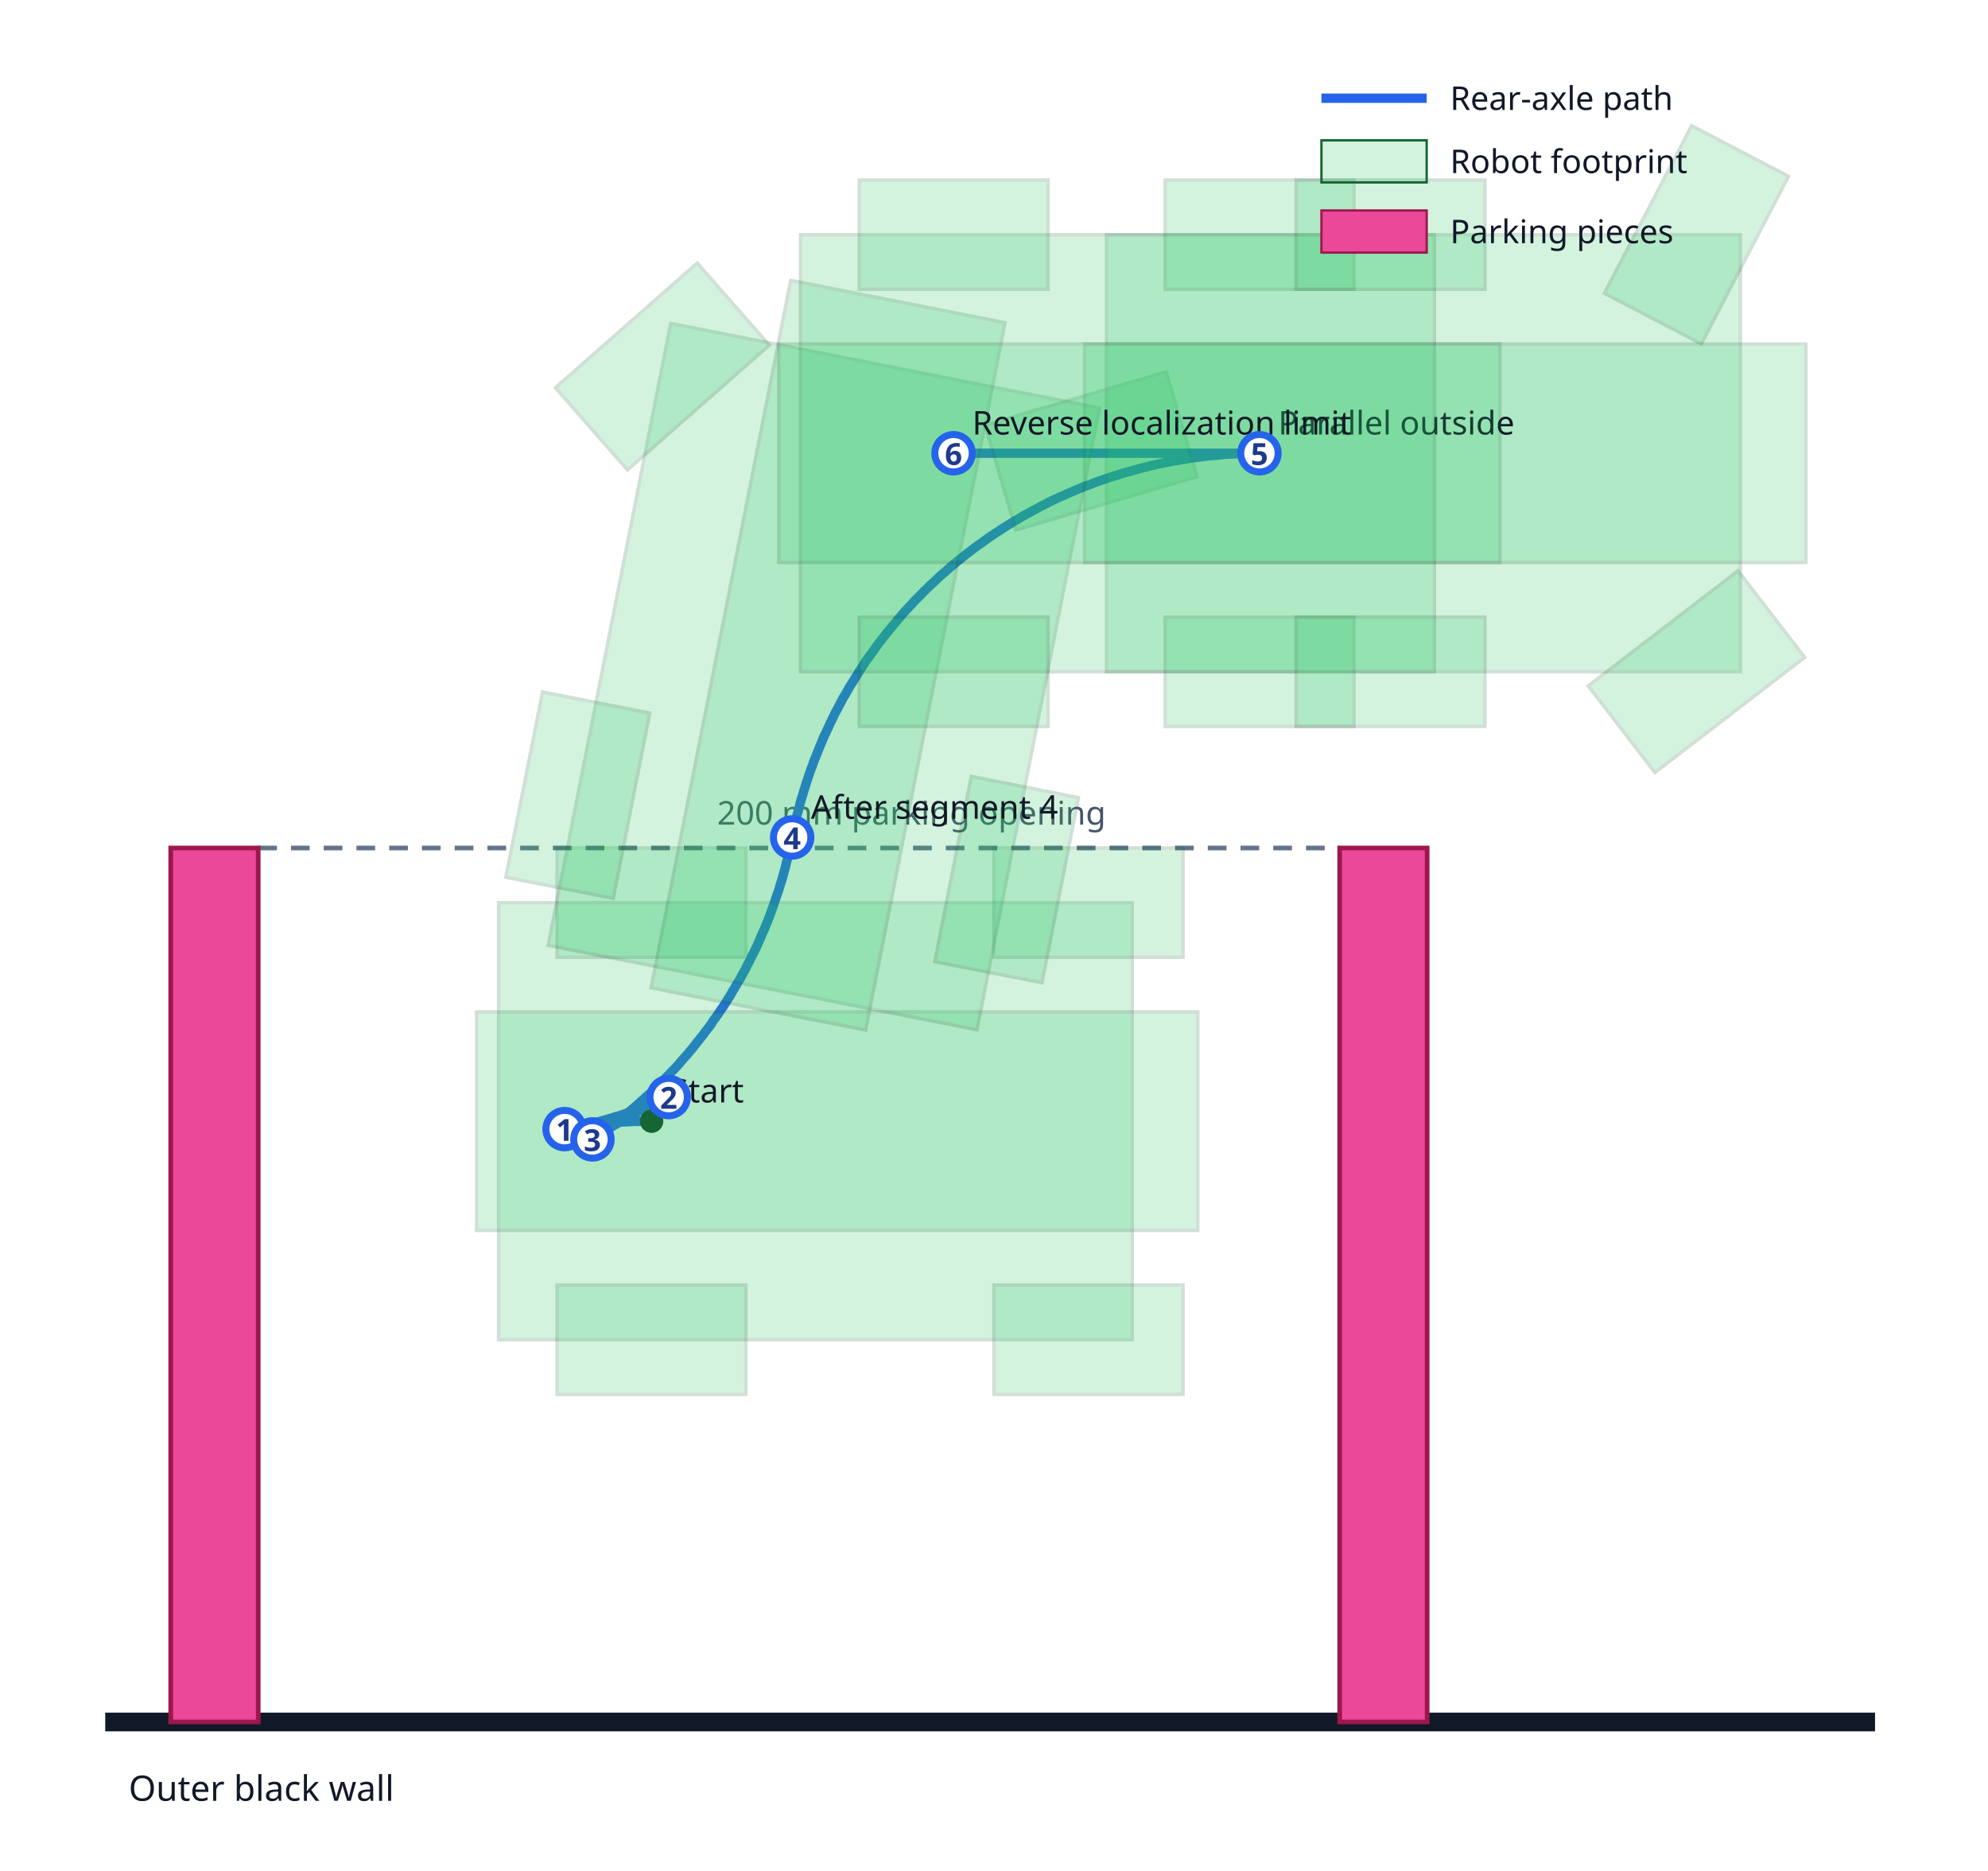
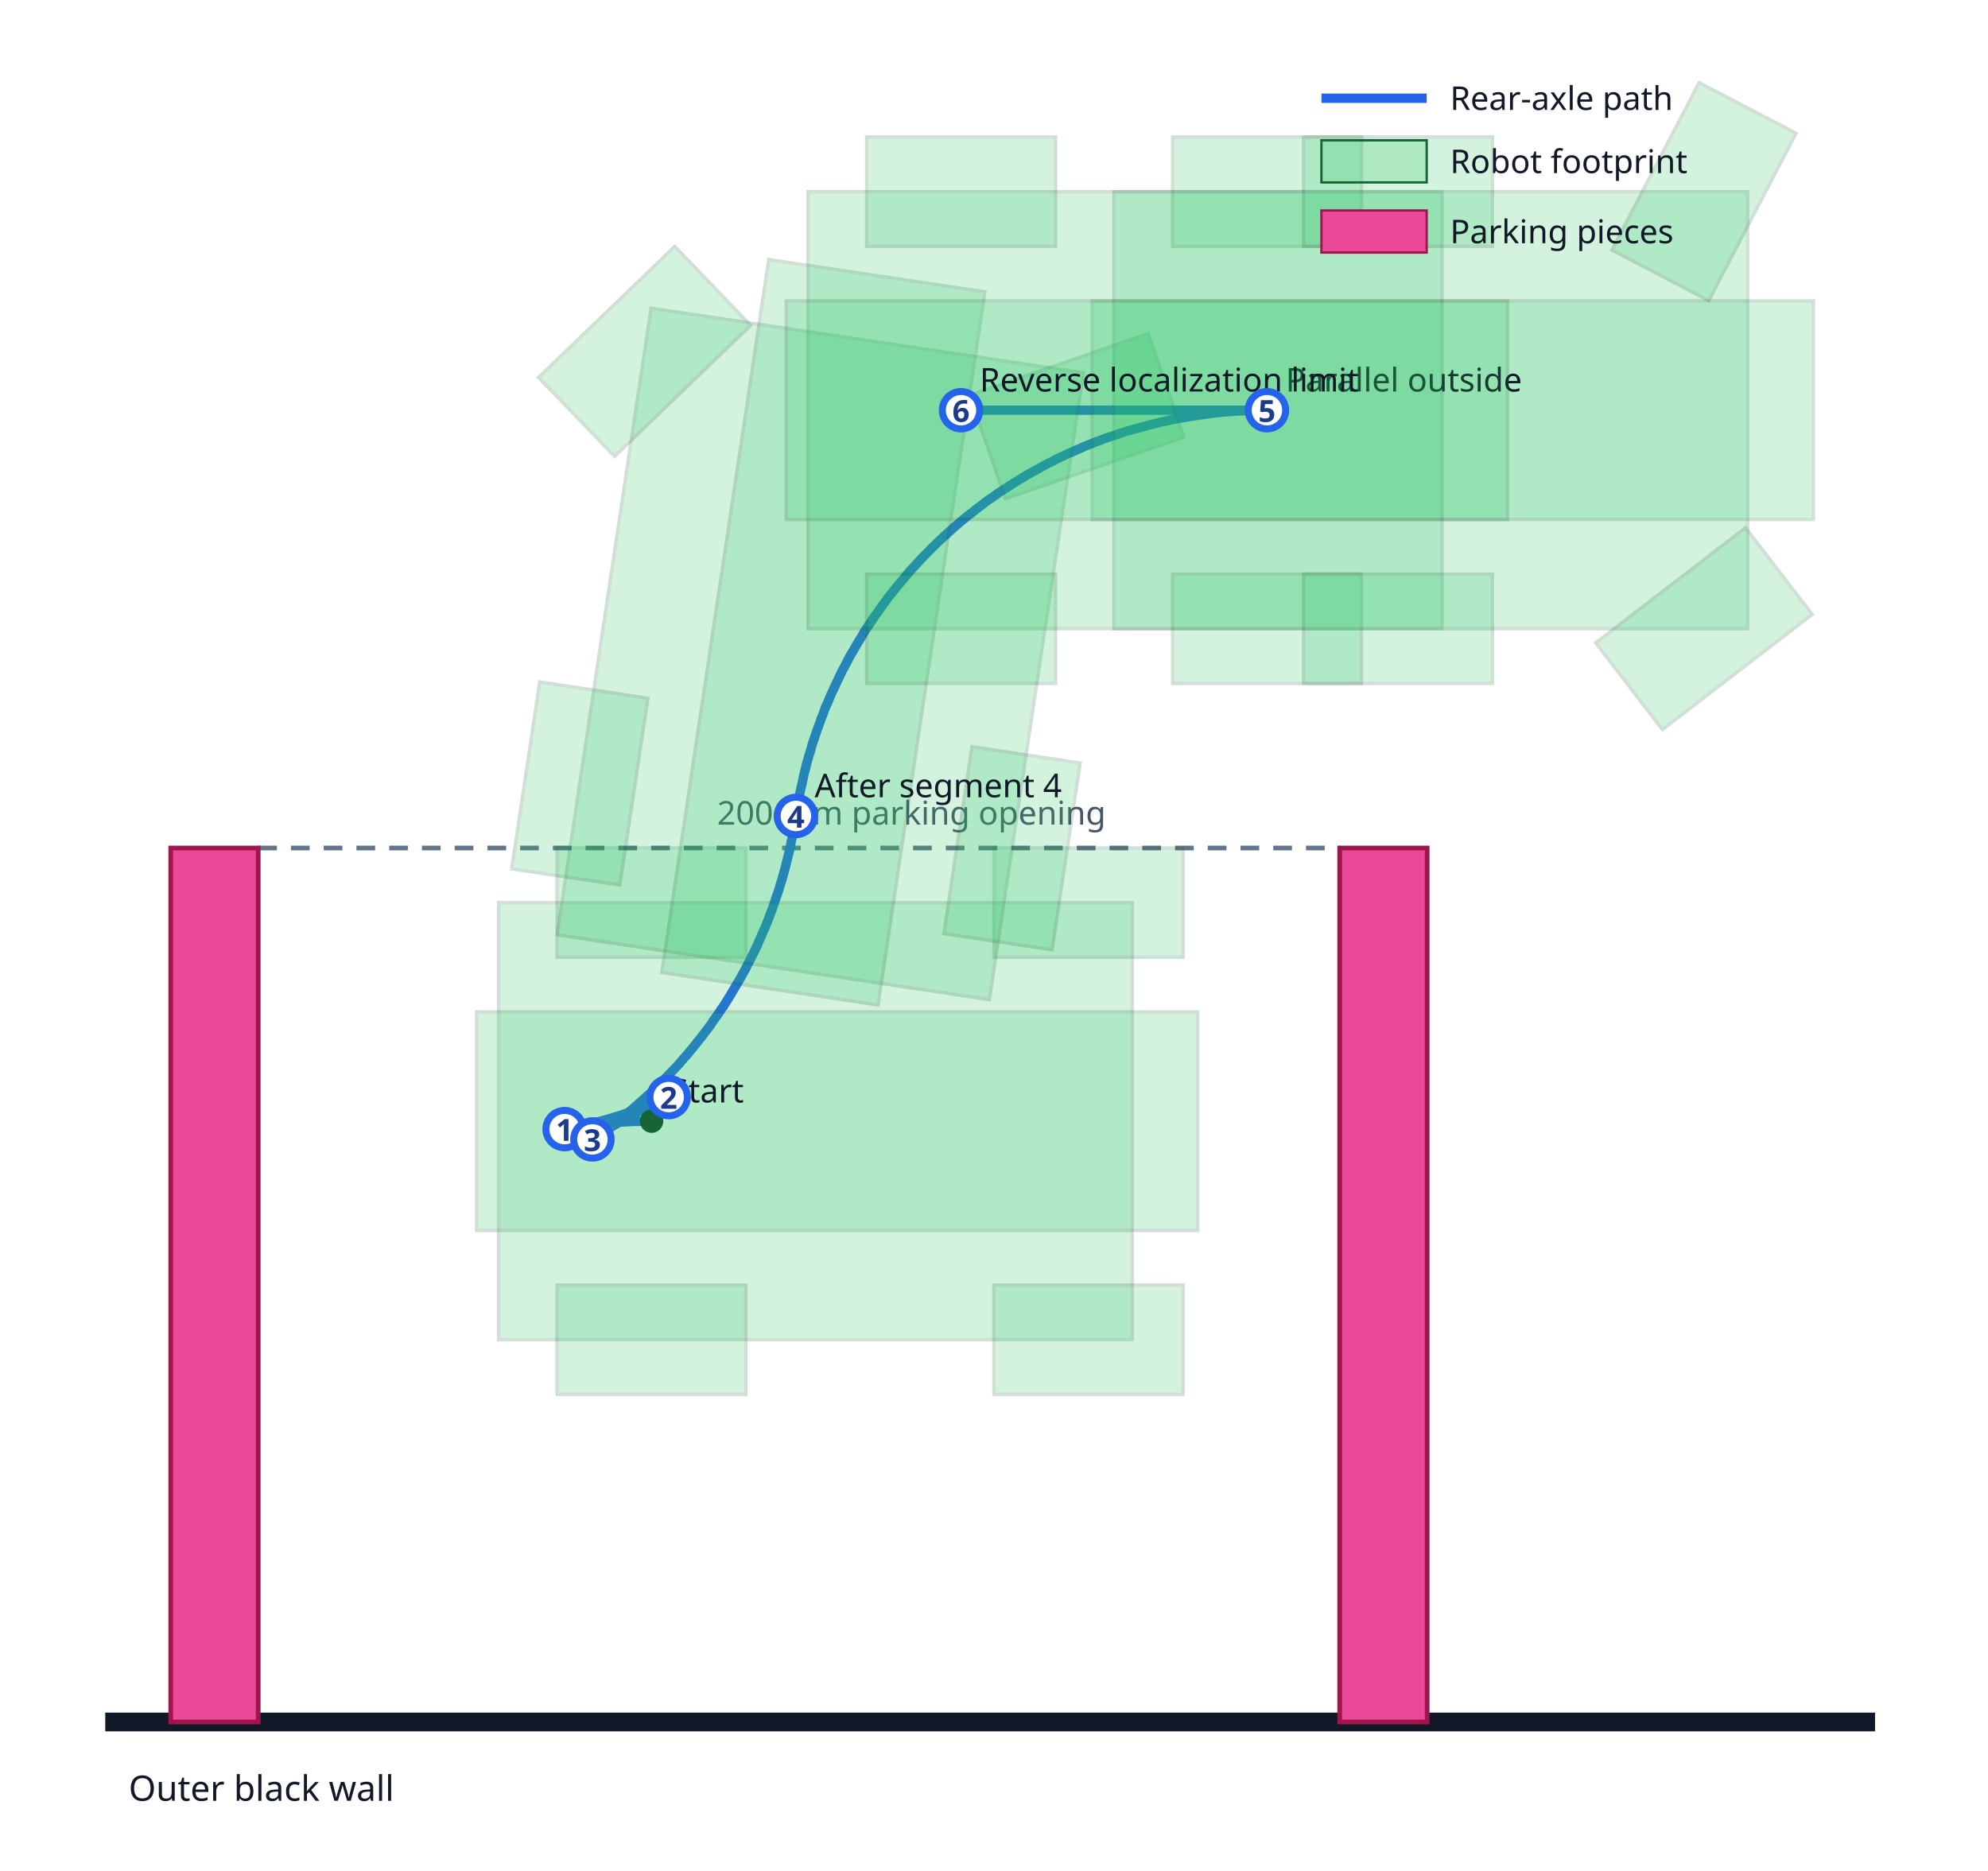
<svg xmlns="http://www.w3.org/2000/svg" viewBox="0 0 850 800" role="img" aria-labelledby="title desc">
  <rect width="850" height="800" fill="#ffffff" />
  <line x1="45.0" y1="736.3" x2="801.7" y2="736.3" stroke="#111827" stroke-width="8" />
  <line x1="110.4" y1="362.6" x2="572.8" y2="362.6" stroke="#64748b" stroke-width="2" stroke-dasharray="8 6" />
  <polygon points="73.0,736.3 110.4,736.3 110.4,362.6 73.0,362.6" fill="#ec4899" stroke="#9d174d" stroke-width="2" />
  <polygon points="572.8,736.3 610.2,736.3 610.2,362.6 572.8,362.6" fill="#ec4899" stroke="#9d174d" stroke-width="2" />
  <text x="55" y="770" font-family="sans-serif" font-size="15" fill="#111827">Outer black wall</text>
  <text x="306.6" y="352.6" font-family="sans-serif" font-size="14" fill="#475569">200 mm parking opening</text>
-   <polyline points="278.6,479.4 276.7,479.4 274.8,479.4 272.9,479.5 271.1,479.5 269.2,479.6 267.3,479.7 265.5,479.8 263.6,480.0 261.8,480.1 259.9,480.3 258.0,480.4 256.2,480.6 254.3,480.9 252.5,481.1 250.6,481.3 248.8,481.6 246.9,481.9 245.1,482.2 243.2,482.5 241.4,482.8 243.2,482.5 245.1,482.1 246.9,481.7 248.7,481.3 250.5,480.9 252.4,480.5 254.2,480.0 256.0,479.6 257.8,479.1 259.6,478.6 261.4,478.1 263.2,477.5 265.0,477.0 266.7,476.4 268.5,475.8 270.3,475.2 272.0,474.6 273.8,474.0 275.6,473.3 277.3,472.7 279.0,472.0 280.8,471.3 282.5,470.6 284.2,469.9 285.9,469.1 284.2,469.9 282.5,470.7 280.8,471.5 279.2,472.3 277.5,473.1 275.8,473.9 274.1,474.8 272.5,475.6 270.8,476.5 269.2,477.4 267.6,478.3 265.9,479.2 264.3,480.2 262.7,481.1 261.1,482.1 259.5,483.1 258.0,484.1 256.4,485.1 254.8,486.1 253.3,487.2 254.8,486.1 256.4,485.0 257.9,484.0 259.4,482.9 260.9,481.8 262.4,480.6 263.9,479.5 265.3,478.3 266.8,477.2 268.2,476.0 269.7,474.8 271.1,473.6 272.5,472.4 273.9,471.1 275.3,469.9 276.7,468.6 278.1,467.4 279.4,466.1 280.8,464.8 282.1,463.5 283.4,462.2 284.7,460.8 286.0,459.5 287.3,458.1 288.6,456.8 289.9,455.4 291.1,454.0 292.3,452.6 293.6,451.2 294.8,449.7 296.0,448.3 297.1,446.9 298.3,445.4 299.5,443.9 300.6,442.5 301.7,441.0 302.9,439.5 304.0,438.0 305.0,436.4 306.1,434.9 307.2,433.4 308.2,431.8 309.3,430.3 310.3,428.7 311.3,427.1 312.3,425.5 313.2,423.9 314.2,422.3 315.1,420.7 316.1,419.1 317.0,417.5 317.9,415.8 318.8,414.2 319.6,412.5 320.5,410.9 321.3,409.2 322.2,407.5 323.0,405.8 323.8,404.2 324.5,402.5 325.3,400.7 326.0,399.0 326.8,397.3 327.5,395.6 328.2,393.9 328.9,392.1 329.5,390.4 330.2,388.6 330.8,386.9 331.4,385.1 332.0,383.3 332.6,381.6 333.2,379.8 333.7,378.0 334.3,376.2 334.8,374.4 335.3,372.6 335.8,370.8 336.2,369.0 336.7,367.2 337.1,365.4 337.6,363.5 338.0,361.7 338.3,359.9 338.7,358.1 339.1,356.2 339.5,354.4 339.9,352.6 340.3,350.8 340.7,348.9 341.2,347.1 341.7,345.3 342.1,343.5 342.6,341.7 343.2,339.9 343.7,338.1 344.3,336.3 344.8,334.6 345.4,332.8 346.0,331.0 346.6,329.3 347.3,327.5 347.9,325.7 348.6,324.0 349.3,322.3 350.0,320.5 350.7,318.8 351.4,317.1 352.1,315.4 352.9,313.7 353.7,312.0 354.5,310.3 355.3,308.6 356.1,306.9 356.9,305.2 357.8,303.6 358.7,301.9 359.5,300.3 360.4,298.6 361.4,297.0 362.3,295.4 363.2,293.8 364.2,292.2 365.2,290.6 366.2,289.0 367.2,287.4 368.2,285.8 369.2,284.3 370.2,282.7 371.3,281.2 372.4,279.7 373.5,278.2 374.6,276.6 375.7,275.1 376.8,273.7 378.0,272.2 379.1,270.7 380.3,269.3 381.5,267.8 382.7,266.4 383.9,264.9 385.1,263.5 386.3,262.1 387.6,260.7 388.8,259.4 390.1,258.0 391.4,256.6 392.7,255.3 394.0,254.0 395.3,252.6 396.7,251.3 398.0,250.0 399.4,248.8 400.7,247.5 402.1,246.2 403.5,245.0 404.9,243.8 406.3,242.5 407.8,241.3 409.2,240.1 410.6,239.0 412.1,237.8 413.6,236.6 415.1,235.5 416.5,234.4 418.0,233.3 419.6,232.2 421.1,231.1 422.6,230.0 424.2,228.9 425.7,227.9 427.3,226.9 428.8,225.9 430.4,224.9 432.0,223.9 433.6,222.9 435.2,222.0 436.8,221.0 438.4,220.1 440.1,219.2 441.7,218.3 443.4,217.4 445.0,216.5 446.7,215.7 448.3,214.8 450.0,214.0 451.7,213.2 453.4,212.4 455.1,211.7 456.8,210.9 458.5,210.2 460.3,209.4 462.0,208.7 463.7,208.0 465.5,207.4 467.2,206.7 469.0,206.0 470.7,205.4 472.5,204.8 474.3,204.2 476.0,203.6 477.8,203.1 479.6,202.5 481.4,202.0 483.2,201.5 485.0,201.0 486.8,200.5 488.6,200.0 490.4,199.6 492.2,199.1 494.0,198.7 495.9,198.3 497.7,197.9 499.5,197.6 501.4,197.2 503.2,196.9 505.0,196.6 506.9,196.3 508.7,196.0 510.6,195.7 512.4,195.5 514.3,195.2 516.2,195.0 518.0,194.8 519.9,194.7 521.7,194.5 523.6,194.3 525.5,194.2 527.3,194.1 529.2,194.0 531.1,193.9 532.9,193.9 534.8,193.8 536.7,193.8 538.5,193.8 536.7,193.8 534.8,193.8 532.9,193.8 531.1,193.8 529.2,193.8 527.3,193.8 525.4,193.8 523.6,193.8 521.7,193.8 519.8,193.8 518.0,193.8 516.1,193.8 514.2,193.8 512.4,193.8 510.5,193.8 508.6,193.8 506.8,193.8 504.9,193.8 503.0,193.8 501.2,193.8 499.3,193.8 497.4,193.8 495.6,193.8 493.7,193.8 491.8,193.8 489.9,193.8 488.1,193.8 486.2,193.8 484.3,193.8 482.5,193.8 480.6,193.8 478.7,193.8 476.9,193.8 475.0,193.8 473.1,193.8 471.3,193.8 469.4,193.8 467.5,193.8 465.7,193.8 463.8,193.8 461.9,193.8 460.1,193.8 458.2,193.8 456.3,193.8 454.4,193.8 452.6,193.8 450.7,193.8 448.8,193.8 447.0,193.8 445.1,193.8 443.2,193.8 441.4,193.8 439.5,193.8 437.6,193.8 435.8,193.8 433.9,193.8 432.0,193.8 430.2,193.8 428.3,193.8 426.4,193.8 424.6,193.8 422.7,193.8 420.8,193.8 418.9,193.8 417.1,193.8 415.2,193.8 413.3,193.8 411.5,193.8 409.6,193.8 407.7,193.8" fill="none" stroke="#2563eb" stroke-width="4" />
+   <polyline points="278.6,479.4 276.7,479.4 274.8,479.4 272.9,479.5 271.1,479.5 269.2,479.6 267.3,479.7 265.5,479.8 263.6,480.0 261.8,480.1 259.9,480.3 258.0,480.4 256.2,480.6 254.3,480.9 252.5,481.1 250.6,481.3 248.8,481.6 246.9,481.9 245.1,482.2 243.2,482.5 241.4,482.8 243.2,482.5 245.1,482.1 246.9,481.7 248.7,481.3 250.5,480.9 252.4,480.5 254.2,480.0 256.0,479.6 257.8,479.1 259.6,478.6 261.4,478.1 263.2,477.5 265.0,477.0 266.7,476.4 268.5,475.8 270.3,475.2 272.0,474.6 273.8,474.0 275.6,473.3 277.3,472.7 279.0,472.0 280.8,471.3 282.5,470.6 284.2,469.9 285.9,469.1 284.2,469.9 282.5,470.7 280.8,471.5 279.2,472.3 277.5,473.1 275.8,473.9 274.1,474.8 272.5,475.6 270.8,476.5 269.2,477.4 267.6,478.3 265.9,479.2 264.3,480.2 262.7,481.1 261.1,482.1 259.5,483.1 258.0,484.1 256.4,485.1 254.8,486.1 253.3,487.2 254.8,486.1 256.4,485.0 257.9,484.0 259.4,482.9 260.9,481.8 262.4,480.6 263.9,479.5 265.3,478.3 266.8,477.2 268.2,476.0 269.7,474.8 271.1,473.6 272.5,472.4 273.9,471.1 275.3,469.9 276.7,468.6 278.1,467.4 279.4,466.1 280.8,464.8 282.1,463.5 283.4,462.2 284.7,460.8 286.0,459.5 287.3,458.1 288.6,456.8 289.9,455.4 291.1,454.0 292.3,452.6 293.6,451.2 294.8,449.7 296.0,448.3 297.1,446.9 298.3,445.4 299.5,443.9 300.6,442.5 301.7,441.0 302.9,439.5 304.0,438.0 305.0,436.4 306.1,434.9 307.2,433.4 308.2,431.8 309.3,430.3 310.3,428.7 311.3,427.1 312.3,425.5 313.2,423.9 314.2,422.3 315.1,420.7 316.1,419.1 317.0,417.5 317.9,415.8 318.8,414.2 319.6,412.5 320.5,410.9 321.3,409.2 322.2,407.5 323.0,405.8 323.8,404.2 324.5,402.5 325.3,400.7 326.0,399.0 326.8,397.3 327.5,395.6 328.2,393.9 328.9,392.1 329.5,390.4 330.2,388.6 330.8,386.9 331.4,385.1 332.0,383.3 332.6,381.6 333.2,379.8 333.7,378.0 334.3,376.2 334.8,374.4 335.3,372.6 335.8,370.8 336.2,369.0 336.7,367.2 337.1,365.4 337.6,363.5 338.0,361.7 338.3,359.9 338.7,358.1 339.1,356.2 339.4,354.4 339.7,352.5 340.0,350.7 340.3,348.9 340.6,347.0 340.9,345.2 341.2,343.3 341.6,341.5 341.9,339.7 342.3,337.8 342.7,336.0 343.1,334.2 343.5,332.3 343.9,330.5 344.4,328.7 344.8,326.9 345.3,325.1 345.8,323.3 346.4,321.5 346.9,319.7 347.4,317.9 348.0,316.2 348.6,314.4 349.2,312.6 349.8,310.9 350.5,309.1 351.1,307.3 351.8,305.6 352.4,303.9 353.1,302.1 353.9,300.4 354.6,298.7 355.3,297.0 356.1,295.3 356.9,293.6 357.7,291.9 358.5,290.2 359.3,288.5 360.1,286.8 361.0,285.2 361.9,283.5 362.7,281.9 363.6,280.2 364.6,278.6 365.5,277.0 366.4,275.4 367.4,273.8 368.4,272.2 369.3,270.6 370.3,269.0 371.4,267.4 372.4,265.9 373.4,264.3 374.5,262.8 375.6,261.3 376.7,259.7 377.8,258.2 378.9,256.7 380.0,255.2 381.1,253.8 382.3,252.3 383.5,250.8 384.7,249.4 385.9,248.0 387.1,246.5 388.3,245.1 389.5,243.7 390.8,242.3 392.0,241.0 393.3,239.6 394.6,238.2 395.9,236.9 397.2,235.6 398.5,234.2 399.9,232.9 401.2,231.6 402.6,230.3 403.9,229.1 405.3,227.8 406.7,226.6 408.1,225.3 409.5,224.1 410.9,222.9 412.4,221.7 413.8,220.5 415.3,219.4 416.8,218.2 418.2,217.1 419.7,216.0 421.2,214.8 422.7,213.7 424.3,212.7 425.8,211.6 427.3,210.5 428.9,209.5 430.5,208.5 432.0,207.5 433.6,206.5 435.2,205.5 436.8,204.5 438.4,203.5 440.0,202.6 441.6,201.7 443.3,200.8 444.9,199.9 446.5,199.0 448.2,198.1 449.9,197.3 451.5,196.4 453.2,195.6 454.9,194.8 456.6,194.0 458.3,193.3 460.0,192.5 461.7,191.8 463.4,191.0 465.2,190.3 466.9,189.6 468.6,188.9 470.4,188.3 472.1,187.6 473.9,187.0 475.7,186.4 477.4,185.8 479.2,185.2 481.0,184.6 482.8,184.1 484.6,183.6 486.4,183.1 488.2,182.6 490.0,182.1 491.8,181.6 493.6,181.2 495.4,180.7 497.2,180.3 499.1,179.9 500.9,179.5 502.7,179.2 504.6,178.8 506.4,178.5 508.2,178.2 510.1,177.9 511.9,177.6 513.8,177.3 515.6,177.1 517.5,176.8 519.3,176.6 521.2,176.4 523.1,176.2 524.9,176.1 526.8,175.9 528.6,175.8 530.5,175.7 532.4,175.6 534.2,175.5 536.1,175.5 538.0,175.4 539.9,175.4 541.7,175.4 539.9,175.4 538.0,175.4 536.1,175.4 534.2,175.4 532.4,175.4 530.5,175.4 528.6,175.4 526.8,175.4 524.9,175.4 523.0,175.4 521.2,175.4 519.3,175.4 517.4,175.4 515.6,175.4 513.7,175.4 511.8,175.4 510.0,175.4 508.1,175.4 506.2,175.4 504.4,175.4 502.5,175.4 500.6,175.4 498.7,175.4 496.9,175.4 495.0,175.4 493.1,175.4 491.3,175.4 489.4,175.4 487.5,175.4 485.7,175.4 483.8,175.4 481.9,175.4 480.1,175.4 478.2,175.4 476.3,175.4 474.5,175.4 472.6,175.4 470.7,175.4 468.9,175.4 467.0,175.4 465.1,175.4 463.2,175.4 461.4,175.4 459.5,175.4 457.6,175.4 455.8,175.4 453.9,175.4 452.0,175.4 450.2,175.4 448.3,175.4 446.4,175.4 444.6,175.4 442.7,175.4 440.8,175.4 439.0,175.4 437.1,175.4 435.2,175.4 433.4,175.4 431.5,175.4 429.6,175.4 427.7,175.4 425.9,175.4 424.0,175.4 422.1,175.4 420.3,175.4 418.4,175.4 416.5,175.4 414.7,175.4 412.8,175.4 410.9,175.4" fill="none" stroke="#2563eb" stroke-width="4" />
  <polygon points="484.1,386.0 484.1,572.8 213.2,572.8 213.2,386.0" fill="#22c55e" stroke="#166534" opacity="0.20" stroke-width="1.5" />
  <polygon points="512.1,432.7 512.1,526.1 203.8,526.1 203.8,432.7" fill="#22c55e" stroke="#166534" opacity="0.20" stroke-width="1.5" />
  <polygon points="318.9,362.6 318.9,409.3 238.2,409.3 238.2,362.6" fill="#22c55e" stroke="#166534" opacity="0.20" stroke-width="1.5" />
  <polygon points="318.9,549.5 318.9,596.2 238.2,596.2 238.2,549.5" fill="#22c55e" stroke="#166534" opacity="0.20" stroke-width="1.5" />
  <polygon points="505.8,362.6 505.8,409.3 425.0,409.3 425.0,362.6" fill="#22c55e" stroke="#166534" opacity="0.20" stroke-width="1.5" />
  <polygon points="505.8,549.5 505.8,596.2 425.0,596.2 425.0,549.5" fill="#22c55e" stroke="#166534" opacity="0.20" stroke-width="1.5" />
  <circle cx="278.6" cy="479.4" r="5" fill="#166534" />
  <text x="286.6" y="471.4" font-family="sans-serif" font-size="14" fill="#111827">Start</text>
-   <polygon points="286.8,138.3 470.1,174.5 417.7,440.3 234.4,404.2" fill="#22c55e" stroke="#166534" opacity="0.20" stroke-width="1.5" />
-   <polygon points="338.1,119.9 429.7,138.0 370.1,440.4 278.4,422.4" fill="#22c55e" stroke="#166534" opacity="0.20" stroke-width="1.5" />
-   <polygon points="232.0,295.9 277.8,304.9 262.2,384.1 216.3,375.1" fill="#22c55e" stroke="#166534" opacity="0.20" stroke-width="1.5" />
-   <polygon points="415.3,332.0 461.1,341.1 445.5,420.2 399.7,411.2" fill="#22c55e" stroke="#166534" opacity="0.20" stroke-width="1.5" />
-   <polygon points="298.1,112.5 328.9,147.6 268.3,200.9 237.5,165.8" fill="#22c55e" stroke="#166534" opacity="0.20" stroke-width="1.5" />
-   <polygon points="498.6,159.0 511.8,203.8 434.4,226.6 421.2,181.8" fill="#22c55e" stroke="#166534" opacity="0.20" stroke-width="1.5" />
-   <circle cx="338.7" cy="358.1" r="5" fill="#166534" />
-   <text x="346.7" y="350.1" font-family="sans-serif" font-size="14" fill="#111827">After segment 4</text>
-   <polygon points="744.1,100.4 744.1,287.2 473.1,287.2 473.1,100.4" fill="#22c55e" stroke="#166534" opacity="0.20" stroke-width="1.5" />
-   <polygon points="772.1,147.1 772.1,240.5 463.8,240.5 463.8,147.1" fill="#22c55e" stroke="#166534" opacity="0.20" stroke-width="1.5" />
-   <polygon points="578.9,77.0 578.9,123.7 498.2,123.7 498.2,77.0" fill="#22c55e" stroke="#166534" opacity="0.20" stroke-width="1.5" />
-   <polygon points="578.9,263.9 578.9,310.6 498.2,310.6 498.2,263.9" fill="#22c55e" stroke="#166534" opacity="0.20" stroke-width="1.5" />
-   <polygon points="723.3,53.8 764.7,75.4 727.4,147.0 686.0,125.4" fill="#22c55e" stroke="#166534" opacity="0.20" stroke-width="1.5" />
-   <polygon points="743.1,244.1 771.6,281.1 707.6,330.3 679.1,293.3" fill="#22c55e" stroke="#166534" opacity="0.20" stroke-width="1.5" />
-   <circle cx="538.5" cy="193.8" r="5" fill="#166534" />
-   <text x="546.5" y="185.8" font-family="sans-serif" font-size="14" fill="#111827">Parallel outside</text>
-   <polygon points="613.3,100.4 613.3,287.2 342.3,287.2 342.3,100.4" fill="#22c55e" stroke="#166534" opacity="0.20" stroke-width="1.5" />
-   <polygon points="641.3,147.1 641.3,240.5 333.0,240.5 333.0,147.1" fill="#22c55e" stroke="#166534" opacity="0.20" stroke-width="1.5" />
-   <polygon points="448.1,77.0 448.1,123.7 367.4,123.7 367.4,77.0" fill="#22c55e" stroke="#166534" opacity="0.20" stroke-width="1.5" />
-   <polygon points="448.1,263.9 448.1,310.6 367.4,310.6 367.4,263.9" fill="#22c55e" stroke="#166534" opacity="0.20" stroke-width="1.5" />
-   <polygon points="634.9,77.0 634.9,123.7 554.2,123.7 554.2,77.0" fill="#22c55e" stroke="#166534" opacity="0.20" stroke-width="1.5" />
-   <polygon points="634.9,263.9 634.9,310.6 554.2,310.6 554.2,263.9" fill="#22c55e" stroke="#166534" opacity="0.20" stroke-width="1.5" />
-   <circle cx="407.7" cy="193.8" r="5" fill="#166534" />
-   <text x="415.7" y="185.8" font-family="sans-serif" font-size="14" fill="#111827">Reverse localization limit</text>
+   <polygon points="278.4,131.8 463.2,159.4 423.0,427.4 238.2,399.7" fill="#22c55e" stroke="#166534" opacity="0.20" stroke-width="1.5" />
+   <polygon points="328.7,111.0 421.1,124.8 375.4,429.7 283.0,415.8" fill="#22c55e" stroke="#166534" opacity="0.20" stroke-width="1.5" />
+   <polygon points="230.8,291.6 277.0,298.6 265.0,378.4 218.8,371.5" fill="#22c55e" stroke="#166534" opacity="0.20" stroke-width="1.5" />
+   <polygon points="415.6,319.3 461.8,326.3 449.8,406.1 403.6,399.2" fill="#22c55e" stroke="#166534" opacity="0.20" stroke-width="1.5" />
+   <polygon points="288.5,105.4 320.9,139.1 262.8,195.1 230.3,161.4" fill="#22c55e" stroke="#166534" opacity="0.20" stroke-width="1.5" />
+   <polygon points="490.9,142.7 506.2,186.9 429.9,213.2 414.6,169.0" fill="#22c55e" stroke="#166534" opacity="0.20" stroke-width="1.5" />
+   <circle cx="340.3" cy="348.9" r="5" fill="#166534" />
+   <text x="348.3" y="340.9" font-family="sans-serif" font-size="14" fill="#111827">After segment 4</text>
+   <polygon points="747.2,82.0 747.2,268.8 476.3,268.8 476.3,82.0" fill="#22c55e" stroke="#166534" opacity="0.20" stroke-width="1.5" />
+   <polygon points="775.3,128.7 775.3,222.1 467.0,222.1 467.0,128.7" fill="#22c55e" stroke="#166534" opacity="0.20" stroke-width="1.5" />
+   <polygon points="582.1,58.6 582.1,105.3 501.4,105.3 501.4,58.6" fill="#22c55e" stroke="#166534" opacity="0.20" stroke-width="1.5" />
+   <polygon points="582.1,245.5 582.1,292.2 501.4,292.2 501.4,245.5" fill="#22c55e" stroke="#166534" opacity="0.20" stroke-width="1.5" />
+   <polygon points="726.5,35.4 767.9,57.0 730.6,128.5 689.2,106.9" fill="#22c55e" stroke="#166534" opacity="0.20" stroke-width="1.5" />
+   <polygon points="746.3,225.7 774.8,262.7 710.8,311.9 682.3,274.9" fill="#22c55e" stroke="#166534" opacity="0.20" stroke-width="1.5" />
+   <circle cx="541.7" cy="175.4" r="5" fill="#166534" />
+   <text x="549.7" y="167.4" font-family="sans-serif" font-size="14" fill="#111827">Parallel outside</text>
+   <polygon points="616.5,82.0 616.5,268.8 345.5,268.8 345.5,82.0" fill="#22c55e" stroke="#166534" opacity="0.20" stroke-width="1.5" />
+   <polygon points="644.5,128.7 644.5,222.1 336.2,222.1 336.2,128.7" fill="#22c55e" stroke="#166534" opacity="0.20" stroke-width="1.5" />
+   <polygon points="451.3,58.6 451.3,105.3 370.6,105.3 370.6,58.6" fill="#22c55e" stroke="#166534" opacity="0.20" stroke-width="1.5" />
+   <polygon points="451.3,245.5 451.3,292.2 370.6,292.2 370.6,245.5" fill="#22c55e" stroke="#166534" opacity="0.20" stroke-width="1.5" />
+   <polygon points="638.1,58.6 638.1,105.3 557.4,105.3 557.4,58.6" fill="#22c55e" stroke="#166534" opacity="0.20" stroke-width="1.5" />
+   <polygon points="638.1,245.5 638.1,292.2 557.4,292.2 557.4,245.5" fill="#22c55e" stroke="#166534" opacity="0.20" stroke-width="1.5" />
+   <circle cx="410.9" cy="175.4" r="5" fill="#166534" />
+   <text x="418.9" y="167.4" font-family="sans-serif" font-size="14" fill="#111827">Reverse localization limit</text>
  <circle cx="241.4" cy="482.8" r="8" fill="#ffffff" stroke="#2563eb" stroke-width="3" />
  <text x="241.4" y="487.8" text-anchor="middle" font-family="sans-serif" font-size="13" font-weight="bold" fill="#1e3a8a">1</text>
  <circle cx="285.9" cy="469.1" r="8" fill="#ffffff" stroke="#2563eb" stroke-width="3" />
  <text x="285.9" y="474.1" text-anchor="middle" font-family="sans-serif" font-size="13" font-weight="bold" fill="#1e3a8a">2</text>
  <circle cx="253.3" cy="487.2" r="8" fill="#ffffff" stroke="#2563eb" stroke-width="3" />
  <text x="253.3" y="492.2" text-anchor="middle" font-family="sans-serif" font-size="13" font-weight="bold" fill="#1e3a8a">3</text>
-   <circle cx="338.7" cy="358.1" r="8" fill="#ffffff" stroke="#2563eb" stroke-width="3" />
-   <text x="338.7" y="363.1" text-anchor="middle" font-family="sans-serif" font-size="13" font-weight="bold" fill="#1e3a8a">4</text>
-   <circle cx="538.5" cy="193.8" r="8" fill="#ffffff" stroke="#2563eb" stroke-width="3" />
-   <text x="538.5" y="198.8" text-anchor="middle" font-family="sans-serif" font-size="13" font-weight="bold" fill="#1e3a8a">5</text>
-   <circle cx="407.7" cy="193.8" r="8" fill="#ffffff" stroke="#2563eb" stroke-width="3" />
-   <text x="407.7" y="198.8" text-anchor="middle" font-family="sans-serif" font-size="13" font-weight="bold" fill="#1e3a8a">6</text>
+   <circle cx="340.3" cy="348.9" r="8" fill="#ffffff" stroke="#2563eb" stroke-width="3" />
+   <text x="340.3" y="353.9" text-anchor="middle" font-family="sans-serif" font-size="13" font-weight="bold" fill="#1e3a8a">4</text>
+   <circle cx="541.7" cy="175.4" r="8" fill="#ffffff" stroke="#2563eb" stroke-width="3" />
+   <text x="541.7" y="180.4" text-anchor="middle" font-family="sans-serif" font-size="13" font-weight="bold" fill="#1e3a8a">5</text>
+   <circle cx="410.9" cy="175.4" r="8" fill="#ffffff" stroke="#2563eb" stroke-width="3" />
+   <text x="410.9" y="180.4" text-anchor="middle" font-family="sans-serif" font-size="13" font-weight="bold" fill="#1e3a8a">6</text>
  <line x1="565" y1="42" x2="610" y2="42" stroke="#2563eb" stroke-width="4" />
  <text x="620" y="47" font-family="sans-serif" font-size="14" fill="#111827">Rear-axle path</text>
  <rect x="565" y="60" width="45" height="18" fill="#22c55e" fill-opacity="0.20" stroke="#166534" />
  <text x="620" y="74" font-family="sans-serif" font-size="14" fill="#111827">Robot footprint</text>
  <rect x="565" y="90" width="45" height="18" fill="#ec4899" stroke="#9d174d" />
  <text x="620" y="104" font-family="sans-serif" font-size="14" fill="#111827">Parking pieces</text>
</svg>
